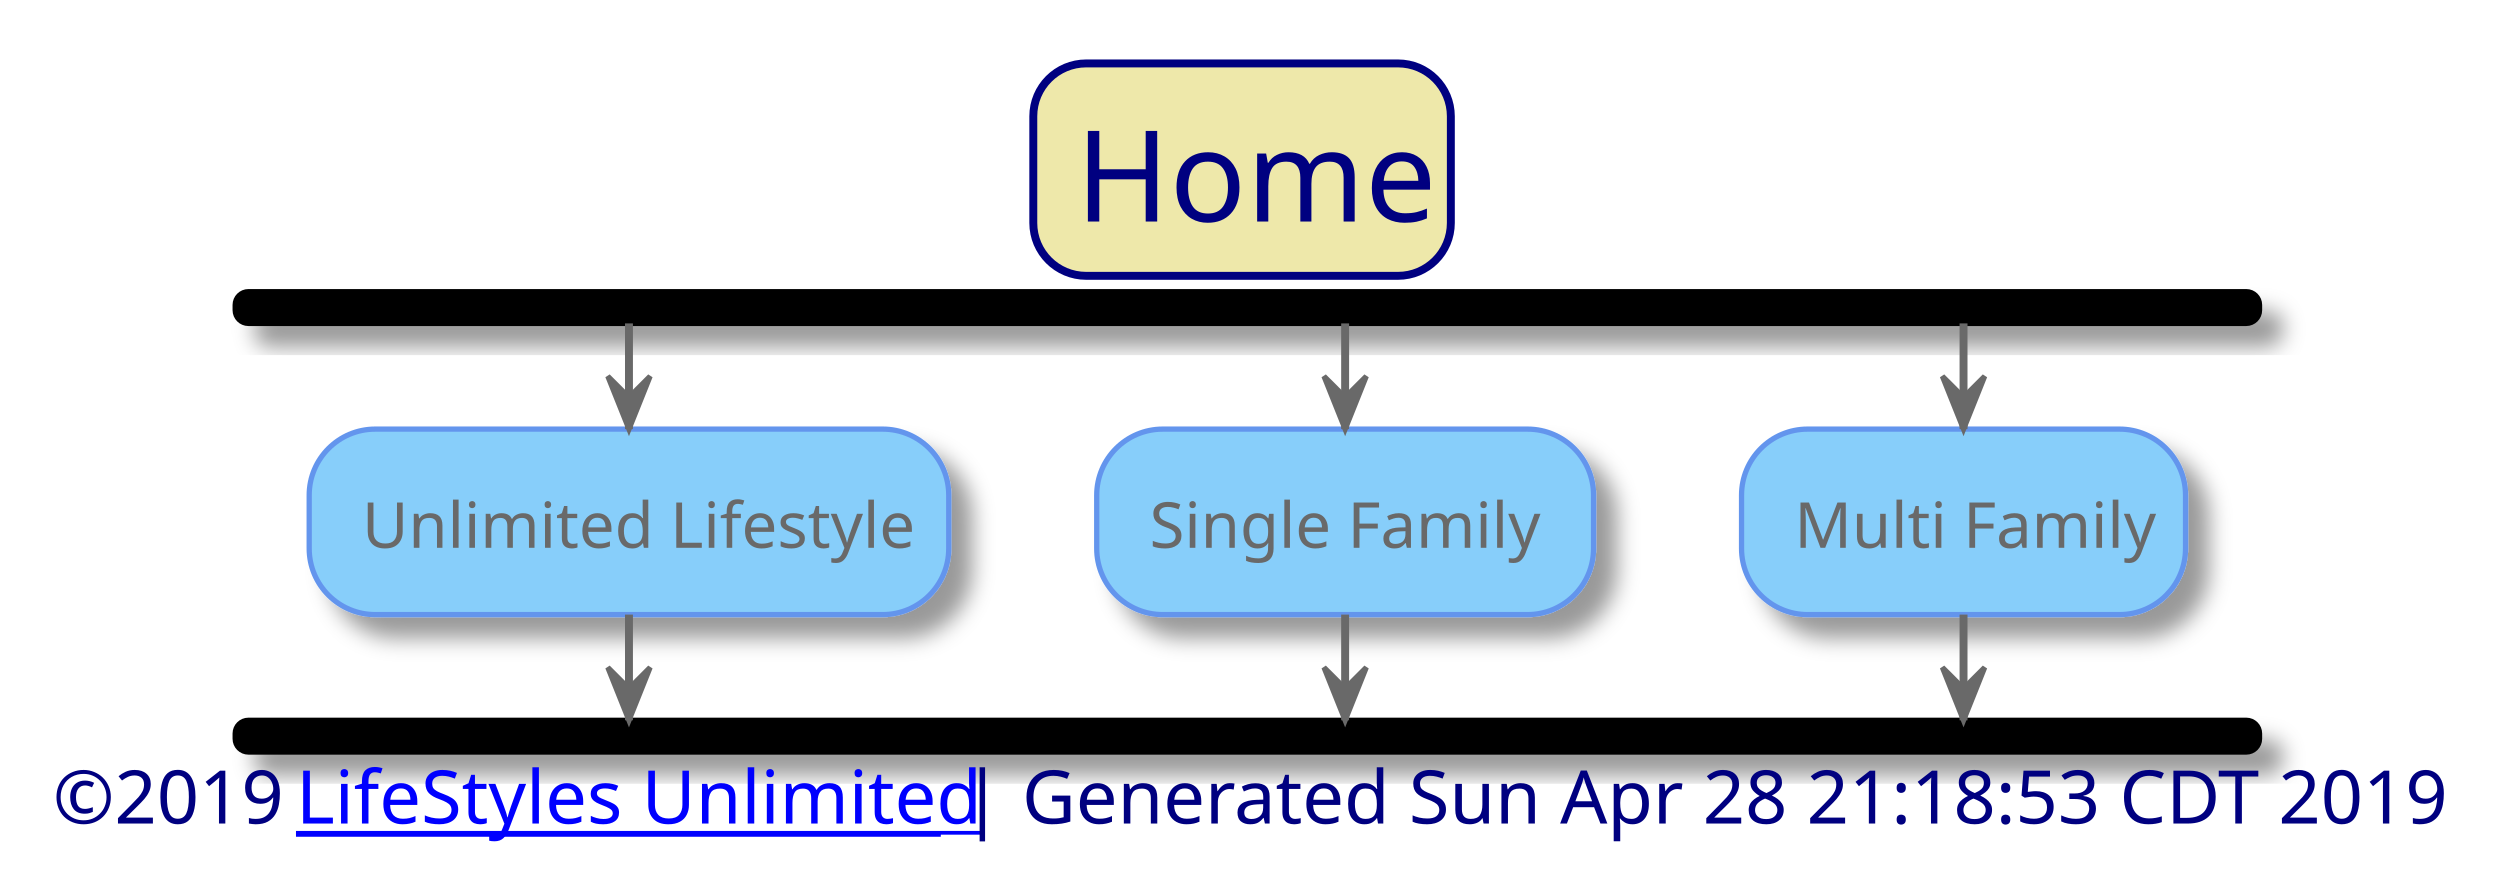
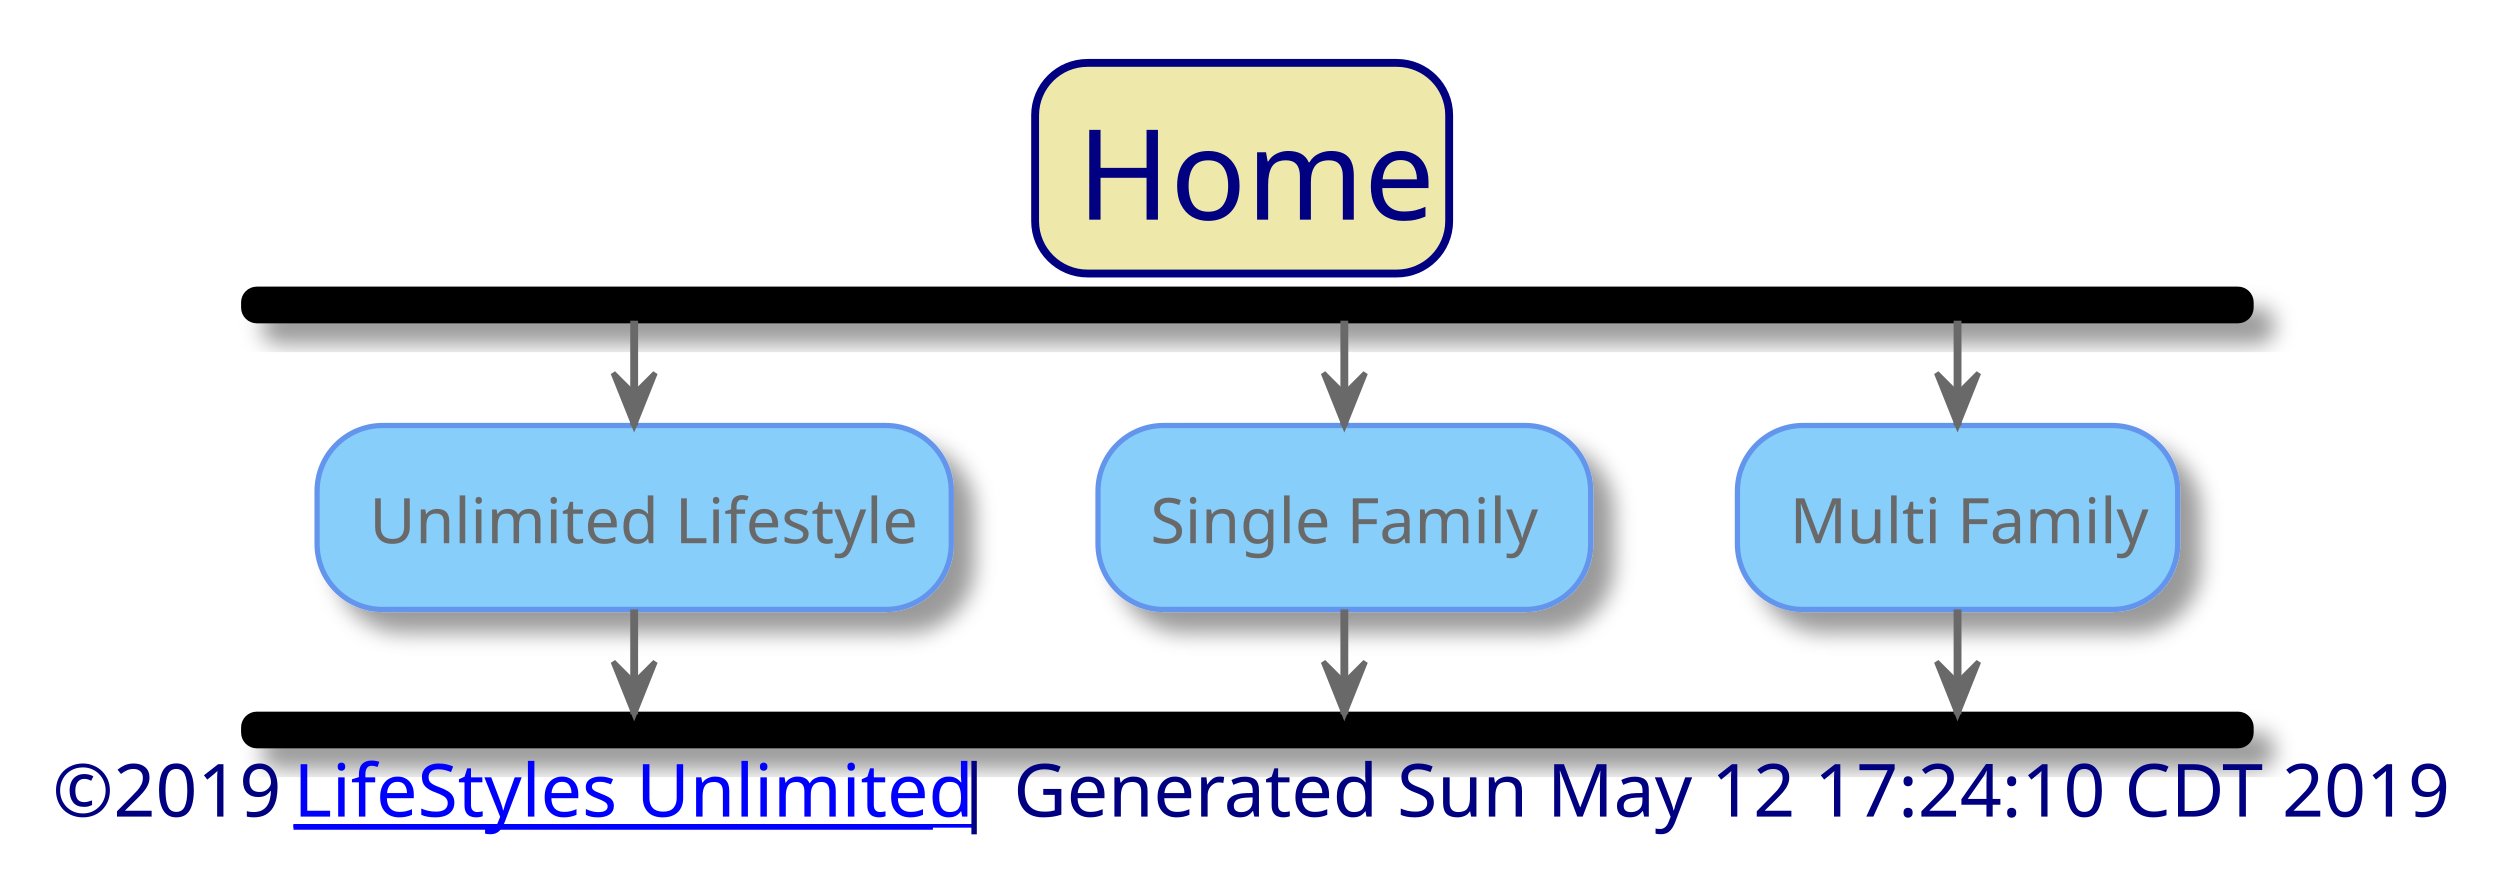
- <svg xmlns="http://www.w3.org/2000/svg" xmlns:xlink="http://www.w3.org/1999/xlink" contentScriptType="application/ecmascript" contentStyleType="text/css" height="169px" preserveAspectRatio="none" style="width:473px;height:169px;" version="1.1" viewBox="0 0 473 169" width="473px" zoomAndPan="magnify">
+ <svg xmlns="http://www.w3.org/2000/svg" xmlns:xlink="http://www.w3.org/1999/xlink" contentScriptType="application/ecmascript" contentStyleType="text/css" height="169px" preserveAspectRatio="none" style="width:477px;height:169px;" version="1.1" viewBox="0 0 477 169" width="477px" zoomAndPan="magnify">
  <defs>
    <style type="text/css">path:hover { stroke: #0000FF !important;}</style>
-     <filter height="300%" id="fhnktfgc7iw7j" width="300%" x="-1" y="-1">
+     <filter height="300%" id="f1sr6vp5k4f997" width="300%" x="-1" y="-1">
      <feGaussianBlur result="blurOut" stdDeviation="2.0" />
      <feColorMatrix in="blurOut" result="blurOut2" type="matrix" values="0 0 0 0 0 0 0 0 0 0 0 0 0 0 0 0 0 0 .4 0" />
      <feOffset dx="4.0" dy="4.0" in="blurOut2" result="blurOut3" />
      <feBlend in="SourceGraphic" in2="blurOut3" mode="normal" />
    </filter>
  </defs>
  <g>
-     <rect fill="#EEE8AA" height="40.188" rx="10" ry="10" style="stroke: #000080; stroke-width: 1.5;" width="79" x="195.5" y="12" />
-     <text fill="#000080" font-family="sans-serif" font-size="24" lengthAdjust="spacingAndGlyphs" textLength="63" x="203.5" y="41.914">Home</text>
-     <rect fill="#000000" filter="url(#fhnktfgc7iw7j)" height="6" rx="2.5" ry="2.5" style="stroke: #000000; stroke-width: 1.0;" width="383" x="44.5" y="55.188" />
+     <rect fill="#EEE8AA" height="40.188" rx="10" ry="10" style="stroke: #000080; stroke-width: 1.5;" width="79" x="197.5" y="12" />
+     <text fill="#000080" font-family="sans-serif" font-size="24" lengthAdjust="spacingAndGlyphs" textLength="63" x="205.5" y="41.914">Home</text>
+     <rect fill="#000000" filter="url(#f1sr6vp5k4f997)" height="6" rx="2.5" ry="2.5" style="stroke: #000000; stroke-width: 1.0;" width="383" x="46.5" y="55.188" />
    <a target="_top" xlink:actuate="onRequest" xlink:href="unlimited-lifestyle/index.svg?sanitize=true" xlink:show="new" xlink:title="unlimited-lifestyle/index.svg?sanitize=true" xlink:type="simple">
-       <rect fill="#87CEFA" filter="url(#fhnktfgc7iw7j)" height="35.094" rx="12.5" ry="12.5" style="stroke: #6495ED; stroke-width: 1.0;" width="121" x="58.5" y="81.188" />
-       <text fill="#696969" font-family="sans-serif" font-size="12" lengthAdjust="spacingAndGlyphs" textLength="101" x="68.5" y="103.644">Unlimited Lifestyle</text>
+       <rect fill="#87CEFA" filter="url(#f1sr6vp5k4f997)" height="35.094" rx="12.5" ry="12.5" style="stroke: #6495ED; stroke-width: 1.0;" width="121" x="60.5" y="81.188" />
+       <text fill="#696969" font-family="sans-serif" font-size="12" lengthAdjust="spacingAndGlyphs" textLength="101" x="70.5" y="103.644">Unlimited Lifestyle</text>
    </a>
    <a target="_top" xlink:actuate="onRequest" xlink:href="single-family/index.svg?sanitize=true" xlink:show="new" xlink:title="single-family/index.svg?sanitize=true" xlink:type="simple">
-       <rect fill="#87CEFA" filter="url(#fhnktfgc7iw7j)" height="35.094" rx="12.5" ry="12.5" style="stroke: #6495ED; stroke-width: 1.0;" width="94" x="207.5" y="81.188" />
-       <text fill="#696969" font-family="sans-serif" font-size="12" lengthAdjust="spacingAndGlyphs" textLength="74" x="217.5" y="103.644">Single Family</text>
+       <rect fill="#87CEFA" filter="url(#f1sr6vp5k4f997)" height="35.094" rx="12.5" ry="12.5" style="stroke: #6495ED; stroke-width: 1.0;" width="94" x="209.5" y="81.188" />
+       <text fill="#696969" font-family="sans-serif" font-size="12" lengthAdjust="spacingAndGlyphs" textLength="74" x="219.5" y="103.644">Single Family</text>
    </a>
    <a target="_top" xlink:actuate="onRequest" xlink:href="multi-family/index.svg?sanitize=true" xlink:show="new" xlink:title="multi-family/index.svg?sanitize=true" xlink:type="simple">
-       <rect fill="#87CEFA" filter="url(#fhnktfgc7iw7j)" height="35.094" rx="12.5" ry="12.5" style="stroke: #6495ED; stroke-width: 1.0;" width="84" x="329.5" y="81.188" />
-       <text fill="#696969" font-family="sans-serif" font-size="12" lengthAdjust="spacingAndGlyphs" textLength="64" x="339.5" y="103.644">Multi Family</text>
+       <rect fill="#87CEFA" filter="url(#f1sr6vp5k4f997)" height="35.094" rx="12.5" ry="12.5" style="stroke: #6495ED; stroke-width: 1.0;" width="84" x="331.5" y="81.188" />
+       <text fill="#696969" font-family="sans-serif" font-size="12" lengthAdjust="spacingAndGlyphs" textLength="64" x="341.5" y="103.644">Multi Family</text>
    </a>
-     <rect fill="#000000" filter="url(#fhnktfgc7iw7j)" height="6" rx="2.5" ry="2.5" style="stroke: #000000; stroke-width: 1.0;" width="383" x="44.5" y="136.281" />
-     <line style="stroke: #696969; stroke-width: 1.5;" x1="119" x2="119" y1="61.188" y2="81.188" />
-     <polygon fill="#696969" points="115,71.188,119,81.188,123,71.188,119,75.188" style="stroke: #696969; stroke-width: 1.0;" />
-     <line style="stroke: #696969; stroke-width: 1.5;" x1="254.5" x2="254.5" y1="61.188" y2="81.188" />
-     <polygon fill="#696969" points="250.5,71.188,254.5,81.188,258.5,71.188,254.5,75.188" style="stroke: #696969; stroke-width: 1.0;" />
-     <line style="stroke: #696969; stroke-width: 1.5;" x1="371.5" x2="371.5" y1="61.188" y2="81.188" />
-     <polygon fill="#696969" points="367.5,71.188,371.5,81.188,375.5,71.188,371.5,75.188" style="stroke: #696969; stroke-width: 1.0;" />
-     <line style="stroke: #696969; stroke-width: 1.5;" x1="119" x2="119" y1="116.281" y2="136.281" />
-     <polygon fill="#696969" points="115,126.281,119,136.281,123,126.281,119,130.281" style="stroke: #696969; stroke-width: 1.0;" />
-     <line style="stroke: #696969; stroke-width: 1.5;" x1="254.5" x2="254.5" y1="116.281" y2="136.281" />
-     <polygon fill="#696969" points="250.5,126.281,254.5,136.281,258.5,126.281,254.5,130.281" style="stroke: #696969; stroke-width: 1.0;" />
-     <line style="stroke: #696969; stroke-width: 1.5;" x1="371.5" x2="371.5" y1="116.281" y2="136.281" />
-     <polygon fill="#696969" points="367.5,126.281,371.5,136.281,375.5,126.281,371.5,130.281" style="stroke: #696969; stroke-width: 1.0;" />
+     <rect fill="#000000" filter="url(#f1sr6vp5k4f997)" height="6" rx="2.5" ry="2.5" style="stroke: #000000; stroke-width: 1.0;" width="383" x="46.5" y="136.281" />
+     <line style="stroke: #696969; stroke-width: 1.5;" x1="121" x2="121" y1="61.188" y2="81.188" />
+     <polygon fill="#696969" points="117,71.188,121,81.188,125,71.188,121,75.188" style="stroke: #696969; stroke-width: 1.0;" />
+     <line style="stroke: #696969; stroke-width: 1.5;" x1="256.5" x2="256.5" y1="61.188" y2="81.188" />
+     <polygon fill="#696969" points="252.5,71.188,256.5,81.188,260.5,71.188,256.5,75.188" style="stroke: #696969; stroke-width: 1.0;" />
+     <line style="stroke: #696969; stroke-width: 1.5;" x1="373.5" x2="373.5" y1="61.188" y2="81.188" />
+     <polygon fill="#696969" points="369.5,71.188,373.5,81.188,377.5,71.188,373.5,75.188" style="stroke: #696969; stroke-width: 1.0;" />
+     <line style="stroke: #696969; stroke-width: 1.5;" x1="121" x2="121" y1="116.281" y2="136.281" />
+     <polygon fill="#696969" points="117,126.281,121,136.281,125,126.281,121,130.281" style="stroke: #696969; stroke-width: 1.0;" />
+     <line style="stroke: #696969; stroke-width: 1.5;" x1="256.5" x2="256.5" y1="116.281" y2="136.281" />
+     <polygon fill="#696969" points="252.5,126.281,256.5,136.281,260.5,126.281,256.5,130.281" style="stroke: #696969; stroke-width: 1.0;" />
+     <line style="stroke: #696969; stroke-width: 1.5;" x1="373.5" x2="373.5" y1="116.281" y2="136.281" />
+     <polygon fill="#696969" points="369.5,126.281,373.5,136.281,377.5,126.281,373.5,130.281" style="stroke: #696969; stroke-width: 1.0;" />
    <text fill="#000080" font-family="sans-serif" font-size="14" lengthAdjust="spacingAndGlyphs" textLength="42" x="10" y="155.815">©2019</text>
    <a target="_top" xlink:actuate="onRequest" xlink:href="http://www.lifestylesunlimited.com" xlink:show="new" xlink:title="http://www.lifestylesunlimited.com" xlink:type="simple">
      <text fill="#0000FF" font-family="sans-serif" font-size="14" lengthAdjust="spacingAndGlyphs" text-decoration="underline" textLength="122" x="56" y="155.815">LifeStyles Unlimited</text>
      <line style="stroke: #0000FF; stroke-width: 1.0;" x1="56" x2="178" y1="157.815" y2="157.815" />
    </a>
-     <text fill="#000080" font-family="sans-serif" font-size="14" lengthAdjust="spacingAndGlyphs" textLength="279" x="182" y="155.815">| Generated Sun Apr 28 21:18:53 CDT 2019</text>
+     <text fill="#000080" font-family="sans-serif" font-size="14" lengthAdjust="spacingAndGlyphs" textLength="283" x="182" y="155.815">| Generated Sun May 12 17:24:10 CDT 2019</text>
  </g>
</svg>
